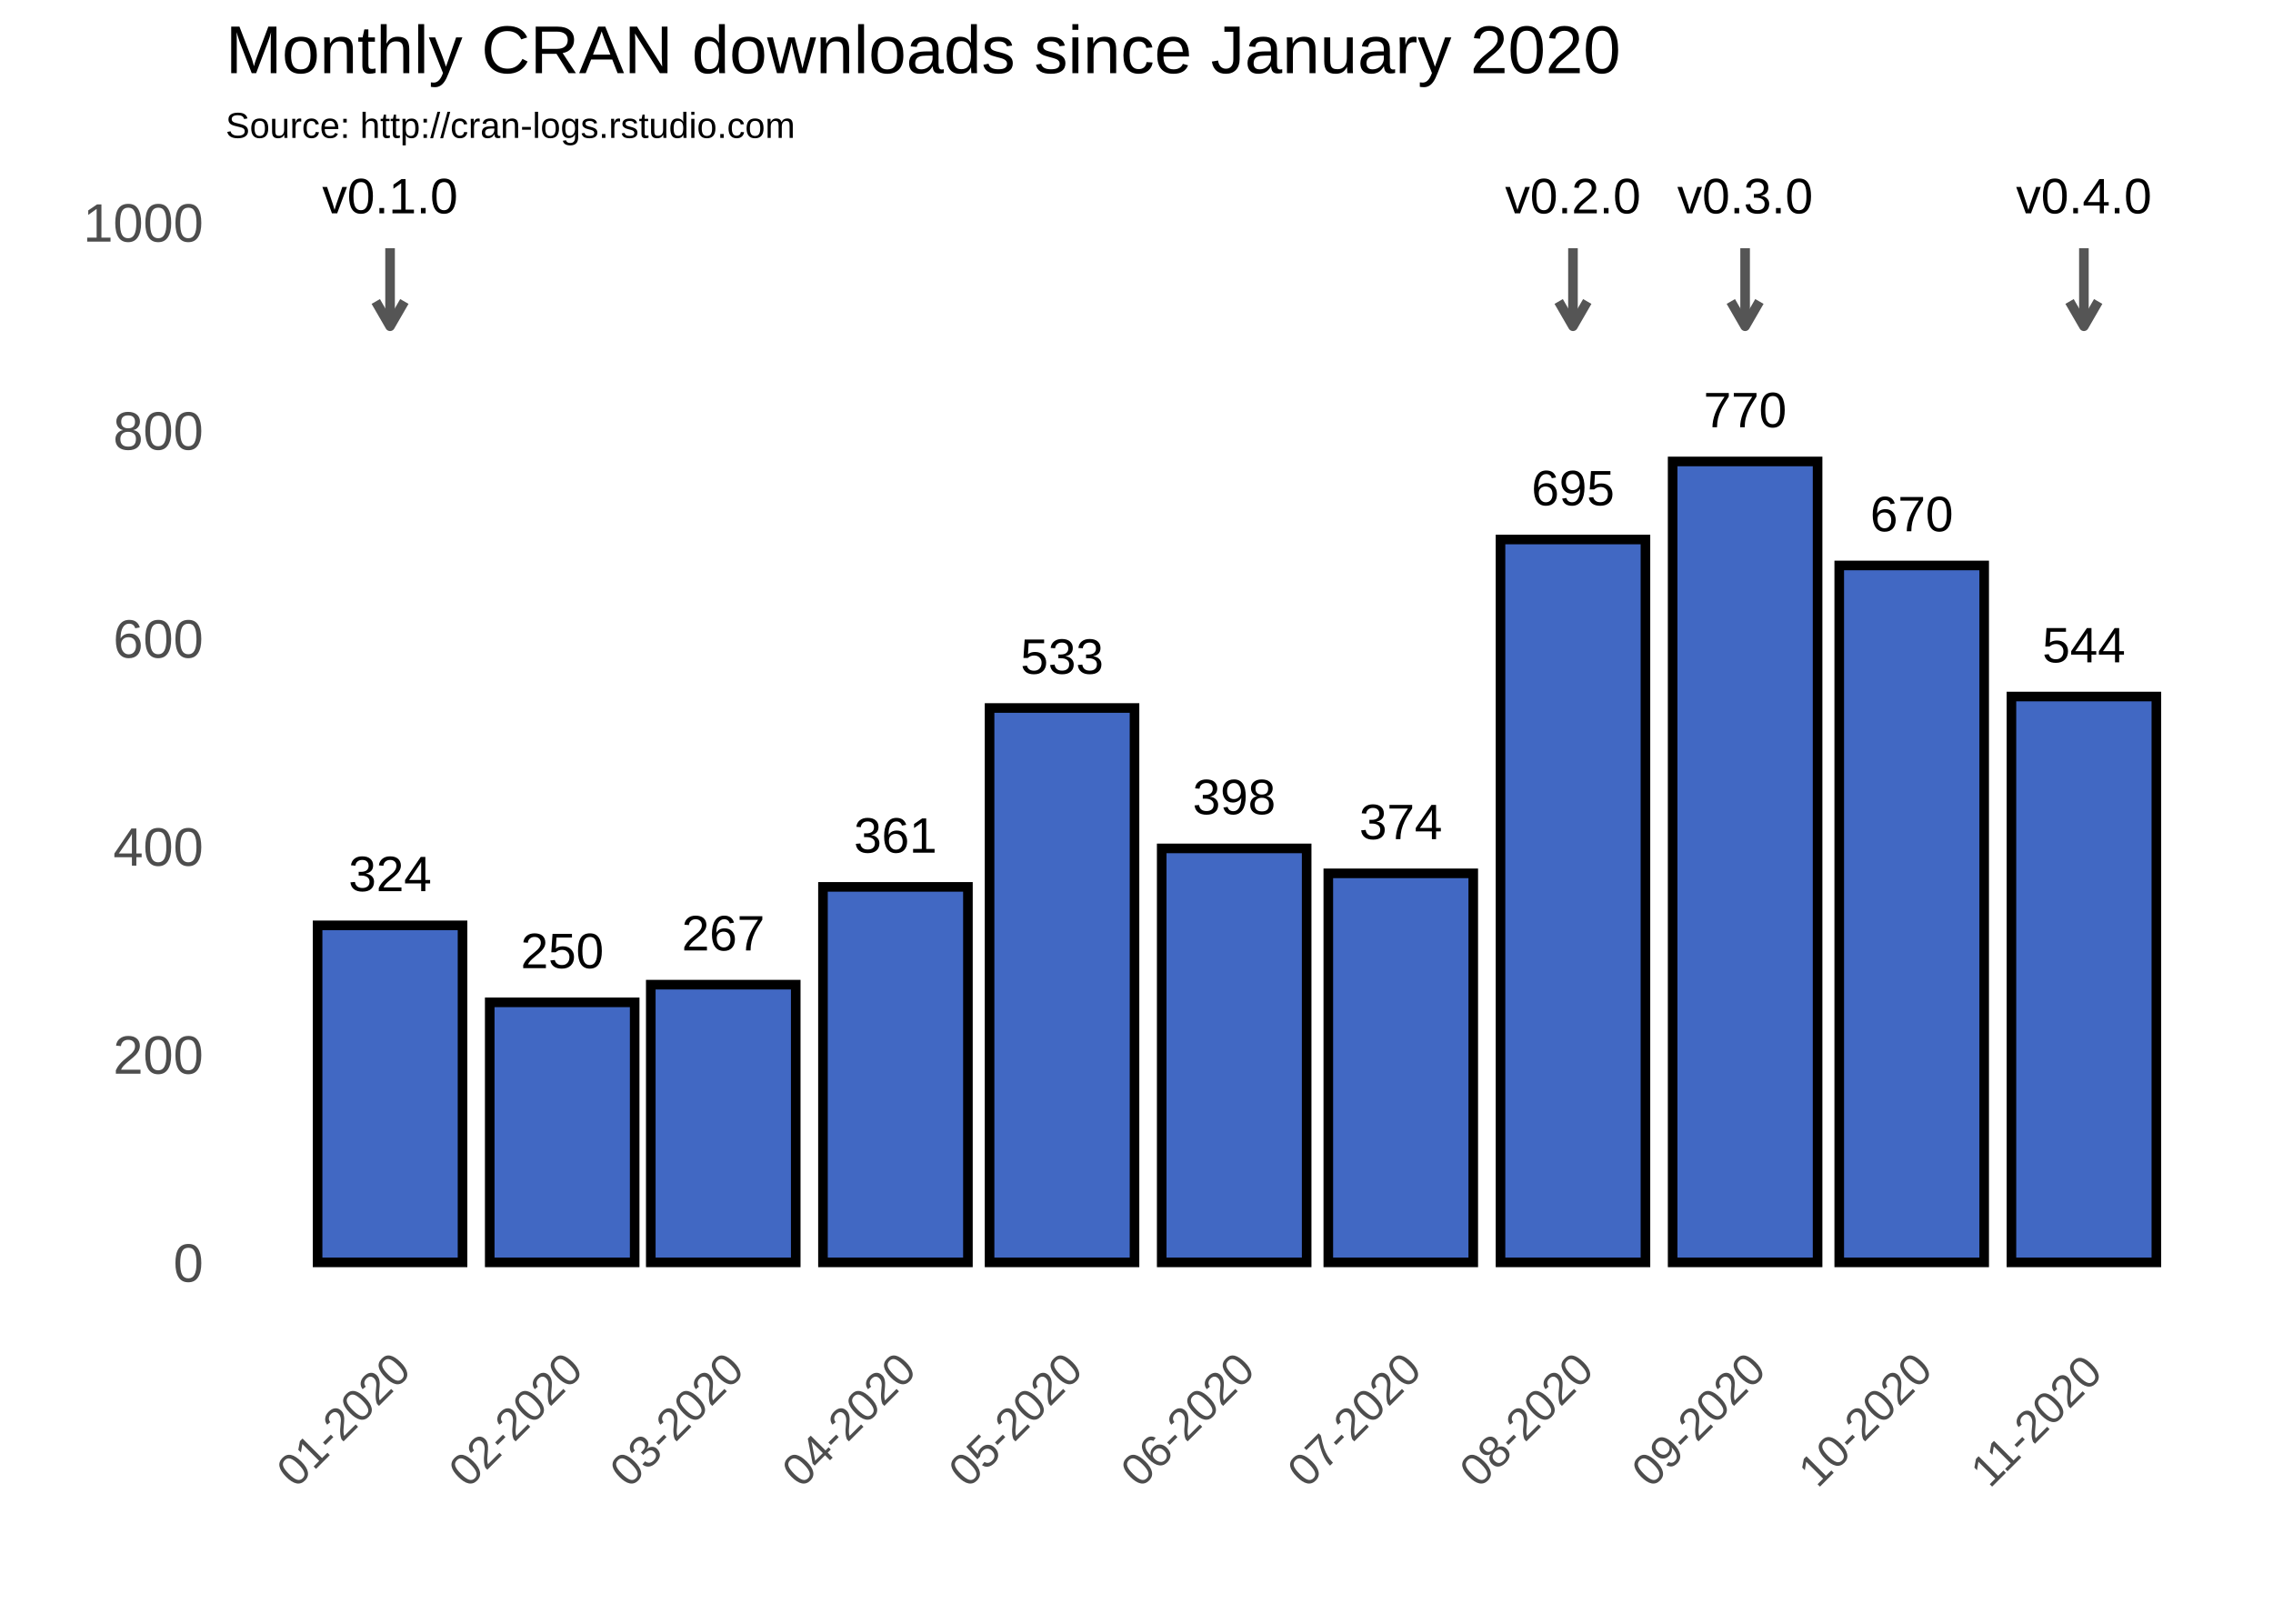
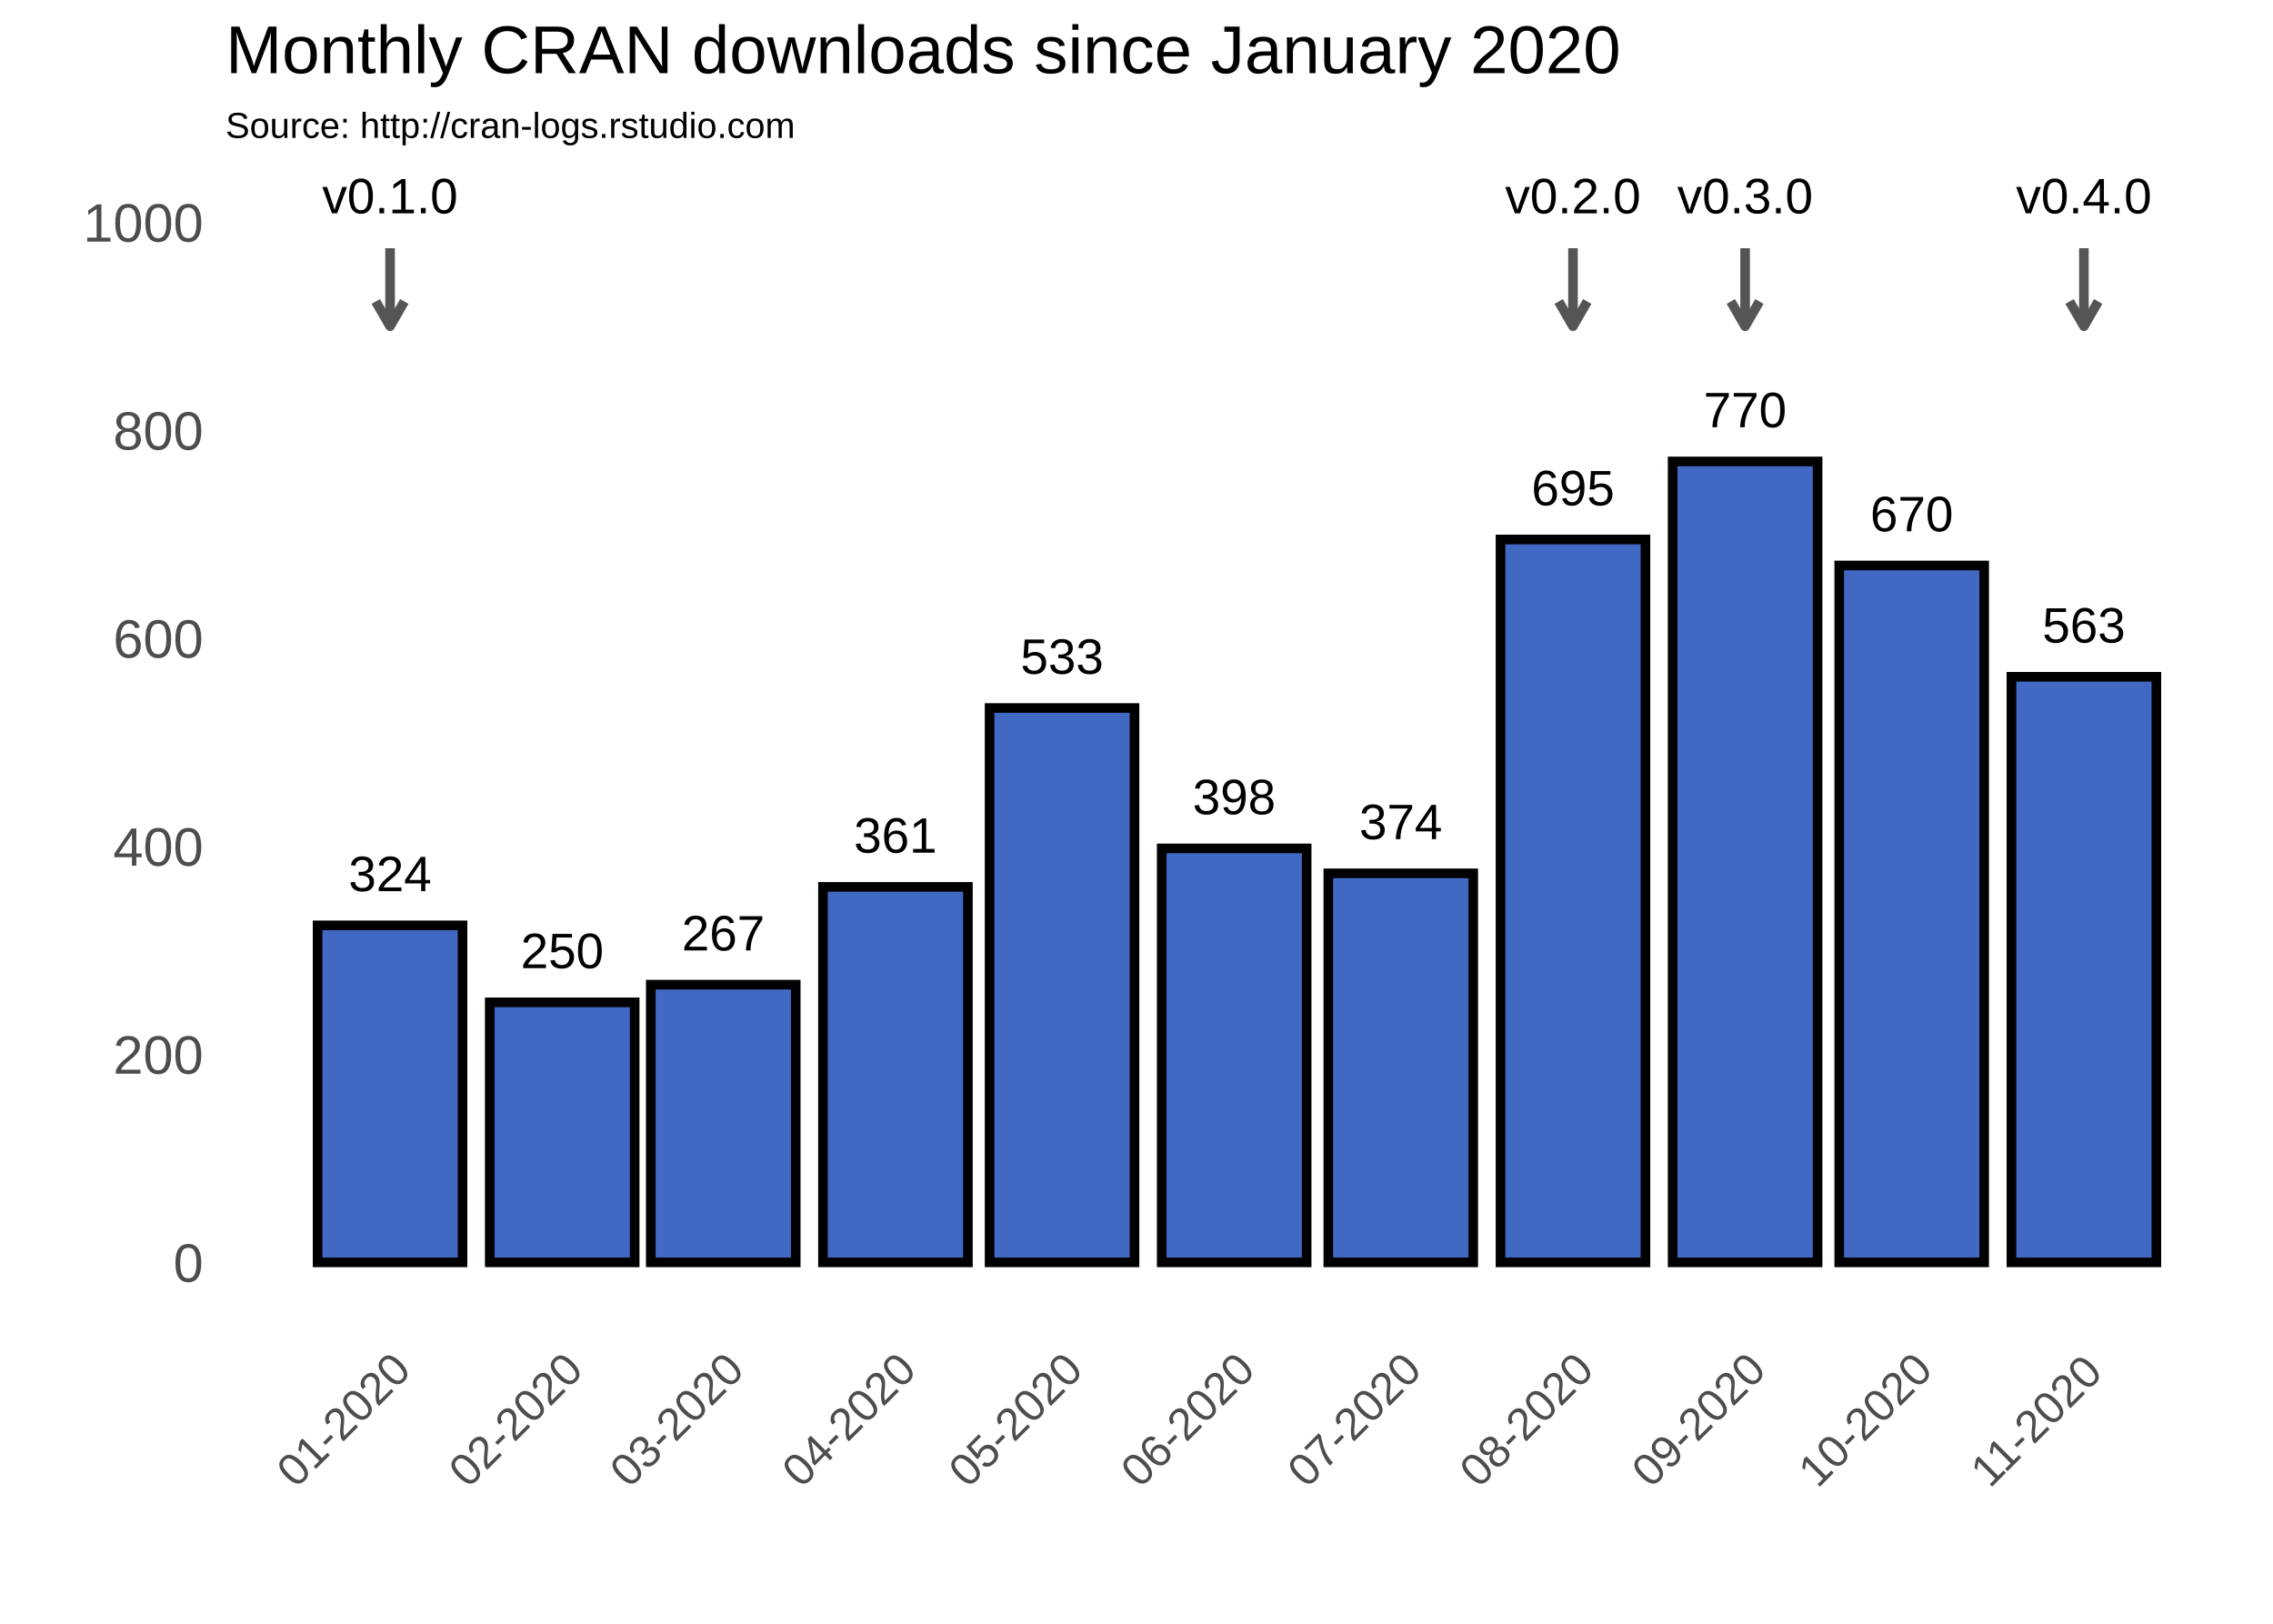
<svg xmlns="http://www.w3.org/2000/svg" viewBox="0 0 504.00 360.00">
  <defs>
    <style type="text/css">
    line, polyline, polygon, path, rect, circle {
      fill: none;
      stroke: #000000;
      stroke-linecap: round;
      stroke-linejoin: round;
      stroke-miterlimit: 10.00;
    }
  </style>
  </defs>
  <rect width="100%" height="100%" style="stroke: none; fill: #FFFFFF;" />
  <rect x="0.00" y="0" width="504.00" height="360.00" style="stroke-width: 1.07; stroke: #FFFFFF; fill: #FFFFFF;" />
  <defs>
    <clipPath id="cpNTAuMDN8NDk4LjUyfDI5MS40MXwzNy43NA==">
      <rect x="50.03" y="37.74" width="448.49" height="253.67" />
    </clipPath>
  </defs>
  <polyline points="50.03,256.82 498.52,256.82 " style="stroke-width: 0.53; stroke: #FFFFFF; stroke-linecap: butt;" clip-path="url(#cpNTAuMDN8NDk4LjUyfDI5MS40MXwzNy43NA==)" />
  <polyline points="50.03,210.70 498.52,210.70 " style="stroke-width: 0.53; stroke: #FFFFFF; stroke-linecap: butt;" clip-path="url(#cpNTAuMDN8NDk4LjUyfDI5MS40MXwzNy43NA==)" />
  <polyline points="50.03,164.58 498.52,164.58 " style="stroke-width: 0.53; stroke: #FFFFFF; stroke-linecap: butt;" clip-path="url(#cpNTAuMDN8NDk4LjUyfDI5MS40MXwzNy43NA==)" />
  <polyline points="50.03,118.45 498.52,118.45 " style="stroke-width: 0.53; stroke: #FFFFFF; stroke-linecap: butt;" clip-path="url(#cpNTAuMDN8NDk4LjUyfDI5MS40MXwzNy43NA==)" />
  <polyline points="50.03,72.33 498.52,72.33 " style="stroke-width: 0.53; stroke: #FFFFFF; stroke-linecap: butt;" clip-path="url(#cpNTAuMDN8NDk4LjUyfDI5MS40MXwzNy43NA==)" />
  <polyline points="67.40,291.41 67.40,37.74 " style="stroke-width: 0.53; stroke: #FFFFFF; stroke-linecap: butt;" clip-path="url(#cpNTAuMDN8NDk4LjUyfDI5MS40MXwzNy43NA==)" />
  <polyline points="105.58,291.41 105.58,37.74 " style="stroke-width: 0.53; stroke: #FFFFFF; stroke-linecap: butt;" clip-path="url(#cpNTAuMDN8NDk4LjUyfDI5MS40MXwzNy43NA==)" />
  <polyline points="142.52,291.41 142.52,37.74 " style="stroke-width: 0.53; stroke: #FFFFFF; stroke-linecap: butt;" clip-path="url(#cpNTAuMDN8NDk4LjUyfDI5MS40MXwzNy43NA==)" />
  <polyline points="179.46,291.41 179.46,37.74 " style="stroke-width: 0.53; stroke: #FFFFFF; stroke-linecap: butt;" clip-path="url(#cpNTAuMDN8NDk4LjUyfDI5MS40MXwzNy43NA==)" />
  <polyline points="217.02,291.41 217.02,37.74 " style="stroke-width: 0.53; stroke: #FFFFFF; stroke-linecap: butt;" clip-path="url(#cpNTAuMDN8NDk4LjUyfDI5MS40MXwzNy43NA==)" />
  <polyline points="254.58,291.41 254.58,37.74 " style="stroke-width: 0.53; stroke: #FFFFFF; stroke-linecap: butt;" clip-path="url(#cpNTAuMDN8NDk4LjUyfDI5MS40MXwzNy43NA==)" />
  <polyline points="292.13,291.41 292.13,37.74 " style="stroke-width: 0.53; stroke: #FFFFFF; stroke-linecap: butt;" clip-path="url(#cpNTAuMDN8NDk4LjUyfDI5MS40MXwzNy43NA==)" />
  <polyline points="329.69,291.41 329.69,37.74 " style="stroke-width: 0.53; stroke: #FFFFFF; stroke-linecap: butt;" clip-path="url(#cpNTAuMDN8NDk4LjUyfDI5MS40MXwzNy43NA==)" />
  <polyline points="367.86,291.41 367.86,37.74 " style="stroke-width: 0.53; stroke: #FFFFFF; stroke-linecap: butt;" clip-path="url(#cpNTAuMDN8NDk4LjUyfDI5MS40MXwzNy43NA==)" />
  <polyline points="405.42,291.41 405.42,37.74 " style="stroke-width: 0.53; stroke: #FFFFFF; stroke-linecap: butt;" clip-path="url(#cpNTAuMDN8NDk4LjUyfDI5MS40MXwzNy43NA==)" />
  <polyline points="442.98,291.41 442.98,37.74 " style="stroke-width: 0.53; stroke: #FFFFFF; stroke-linecap: butt;" clip-path="url(#cpNTAuMDN8NDk4LjUyfDI5MS40MXwzNy43NA==)" />
  <polyline points="481.15,291.41 481.15,37.74 " style="stroke-width: 0.53; stroke: #FFFFFF; stroke-linecap: butt;" clip-path="url(#cpNTAuMDN8NDk4LjUyfDI5MS40MXwzNy43NA==)" />
  <polyline points="50.03,279.88 498.52,279.88 " style="stroke-width: 1.07; stroke: #FFFFFF; stroke-linecap: butt;" clip-path="url(#cpNTAuMDN8NDk4LjUyfDI5MS40MXwzNy43NA==)" />
  <polyline points="50.03,233.76 498.52,233.76 " style="stroke-width: 1.07; stroke: #FFFFFF; stroke-linecap: butt;" clip-path="url(#cpNTAuMDN8NDk4LjUyfDI5MS40MXwzNy43NA==)" />
  <polyline points="50.03,187.64 498.52,187.64 " style="stroke-width: 1.07; stroke: #FFFFFF; stroke-linecap: butt;" clip-path="url(#cpNTAuMDN8NDk4LjUyfDI5MS40MXwzNy43NA==)" />
  <polyline points="50.03,141.51 498.52,141.51 " style="stroke-width: 1.07; stroke: #FFFFFF; stroke-linecap: butt;" clip-path="url(#cpNTAuMDN8NDk4LjUyfDI5MS40MXwzNy43NA==)" />
  <polyline points="50.03,95.39 498.52,95.39 " style="stroke-width: 1.07; stroke: #FFFFFF; stroke-linecap: butt;" clip-path="url(#cpNTAuMDN8NDk4LjUyfDI5MS40MXwzNy43NA==)" />
  <polyline points="50.03,49.27 498.52,49.27 " style="stroke-width: 1.07; stroke: #FFFFFF; stroke-linecap: butt;" clip-path="url(#cpNTAuMDN8NDk4LjUyfDI5MS40MXwzNy43NA==)" />
  <polyline points="86.49,291.41 86.49,37.74 " style="stroke-width: 1.07; stroke: #FFFFFF; stroke-linecap: butt;" clip-path="url(#cpNTAuMDN8NDk4LjUyfDI5MS40MXwzNy43NA==)" />
  <polyline points="124.66,291.41 124.66,37.74 " style="stroke-width: 1.07; stroke: #FFFFFF; stroke-linecap: butt;" clip-path="url(#cpNTAuMDN8NDk4LjUyfDI5MS40MXwzNy43NA==)" />
  <polyline points="160.37,291.41 160.37,37.74 " style="stroke-width: 1.07; stroke: #FFFFFF; stroke-linecap: butt;" clip-path="url(#cpNTAuMDN8NDk4LjUyfDI5MS40MXwzNy43NA==)" />
  <polyline points="198.55,291.41 198.55,37.74 " style="stroke-width: 1.07; stroke: #FFFFFF; stroke-linecap: butt;" clip-path="url(#cpNTAuMDN8NDk4LjUyfDI5MS40MXwzNy43NA==)" />
  <polyline points="235.49,291.41 235.49,37.74 " style="stroke-width: 1.07; stroke: #FFFFFF; stroke-linecap: butt;" clip-path="url(#cpNTAuMDN8NDk4LjUyfDI5MS40MXwzNy43NA==)" />
  <polyline points="273.66,291.41 273.66,37.74 " style="stroke-width: 1.07; stroke: #FFFFFF; stroke-linecap: butt;" clip-path="url(#cpNTAuMDN8NDk4LjUyfDI5MS40MXwzNy43NA==)" />
  <polyline points="310.60,291.41 310.60,37.74 " style="stroke-width: 1.07; stroke: #FFFFFF; stroke-linecap: butt;" clip-path="url(#cpNTAuMDN8NDk4LjUyfDI5MS40MXwzNy43NA==)" />
  <polyline points="348.78,291.41 348.78,37.74 " style="stroke-width: 1.07; stroke: #FFFFFF; stroke-linecap: butt;" clip-path="url(#cpNTAuMDN8NDk4LjUyfDI5MS40MXwzNy43NA==)" />
  <polyline points="386.95,291.41 386.95,37.74 " style="stroke-width: 1.07; stroke: #FFFFFF; stroke-linecap: butt;" clip-path="url(#cpNTAuMDN8NDk4LjUyfDI5MS40MXwzNy43NA==)" />
  <polyline points="423.89,291.41 423.89,37.74 " style="stroke-width: 1.07; stroke: #FFFFFF; stroke-linecap: butt;" clip-path="url(#cpNTAuMDN8NDk4LjUyfDI5MS40MXwzNy43NA==)" />
  <polyline points="462.07,291.41 462.07,37.74 " style="stroke-width: 1.07; stroke: #FFFFFF; stroke-linecap: butt;" clip-path="url(#cpNTAuMDN8NDk4LjUyfDI5MS40MXwzNy43NA==)" />
  <rect x="70.42" y="205.16" width="32.14" height="74.72" style="stroke-width: 2.13; stroke-linecap: square; stroke-linejoin: miter; fill: #4168C3;" clip-path="url(#cpNTAuMDN8NDk4LjUyfDI5MS40MXwzNy43NA==)" />
  <rect x="108.59" y="222.23" width="32.14" height="57.65" style="stroke-width: 2.13; stroke-linecap: square; stroke-linejoin: miter; fill: #4168C3;" clip-path="url(#cpNTAuMDN8NDk4LjUyfDI5MS40MXwzNy43NA==)" />
  <rect x="144.30" y="218.31" width="32.14" height="61.57" style="stroke-width: 2.13; stroke-linecap: square; stroke-linejoin: miter; fill: #4168C3;" clip-path="url(#cpNTAuMDN8NDk4LjUyfDI5MS40MXwzNy43NA==)" />
  <rect x="182.48" y="196.63" width="32.14" height="83.25" style="stroke-width: 2.13; stroke-linecap: square; stroke-linejoin: miter; fill: #4168C3;" clip-path="url(#cpNTAuMDN8NDk4LjUyfDI5MS40MXwzNy43NA==)" />
  <rect x="219.42" y="156.97" width="32.14" height="122.91" style="stroke-width: 2.13; stroke-linecap: square; stroke-linejoin: miter; fill: #4168C3;" clip-path="url(#cpNTAuMDN8NDk4LjUyfDI5MS40MXwzNy43NA==)" />
  <rect x="257.59" y="188.10" width="32.14" height="91.78" style="stroke-width: 2.13; stroke-linecap: square; stroke-linejoin: miter; fill: #4168C3;" clip-path="url(#cpNTAuMDN8NDk4LjUyfDI5MS40MXwzNy43NA==)" />
  <rect x="294.53" y="193.63" width="32.14" height="86.25" style="stroke-width: 2.13; stroke-linecap: square; stroke-linejoin: miter; fill: #4168C3;" clip-path="url(#cpNTAuMDN8NDk4LjUyfDI5MS40MXwzNy43NA==)" />
  <rect x="332.71" y="119.61" width="32.14" height="160.27" style="stroke-width: 2.13; stroke-linecap: square; stroke-linejoin: miter; fill: #4168C3;" clip-path="url(#cpNTAuMDN8NDk4LjUyfDI5MS40MXwzNy43NA==)" />
  <rect x="370.88" y="102.31" width="32.14" height="177.57" style="stroke-width: 2.13; stroke-linecap: square; stroke-linejoin: miter; fill: #4168C3;" clip-path="url(#cpNTAuMDN8NDk4LjUyfDI5MS40MXwzNy43NA==)" />
  <rect x="407.82" y="125.37" width="32.14" height="154.51" style="stroke-width: 2.13; stroke-linecap: square; stroke-linejoin: miter; fill: #4168C3;" clip-path="url(#cpNTAuMDN8NDk4LjUyfDI5MS40MXwzNy43NA==)" />
-   <rect x="446.00" y="154.43" width="32.14" height="125.45" style="stroke-width: 2.13; stroke-linecap: square; stroke-linejoin: miter; fill: #4168C3;" clip-path="url(#cpNTAuMDN8NDk4LjUyfDI5MS40MXwzNy43NA==)" />
+   <rect x="446.00" y="150.05" width="32.14" height="129.83" style="stroke-width: 2.13; stroke-linecap: square; stroke-linejoin: miter; fill: #4168C3;" clip-path="url(#cpNTAuMDN8NDk4LjUyfDI5MS40MXwzNy43NA==)" />
  <g clip-path="url(#cpNTAuMDN8NDk4LjUyfDI5MS40MXwzNy43NA==)">
    <text x="77.28" y="197.58" style="font-size: 11.04px; font-family: Arial;" textLength="18.42px" lengthAdjust="spacingAndGlyphs">324</text>
  </g>
  <g clip-path="url(#cpNTAuMDN8NDk4LjUyfDI5MS40MXwzNy43NA==)">
    <text x="115.45" y="214.65" style="font-size: 11.04px; font-family: Arial;" textLength="18.42px" lengthAdjust="spacingAndGlyphs">250</text>
  </g>
  <g clip-path="url(#cpNTAuMDN8NDk4LjUyfDI5MS40MXwzNy43NA==)">
    <text x="151.16" y="210.73" style="font-size: 11.04px; font-family: Arial;" textLength="18.42px" lengthAdjust="spacingAndGlyphs">267</text>
  </g>
  <g clip-path="url(#cpNTAuMDN8NDk4LjUyfDI5MS40MXwzNy43NA==)">
    <text x="189.34" y="189.05" style="font-size: 11.04px; font-family: Arial;" textLength="18.42px" lengthAdjust="spacingAndGlyphs">361</text>
  </g>
  <g clip-path="url(#cpNTAuMDN8NDk4LjUyfDI5MS40MXwzNy43NA==)">
    <text x="226.28" y="149.39" style="font-size: 11.04px; font-family: Arial;" textLength="18.42px" lengthAdjust="spacingAndGlyphs">533</text>
  </g>
  <g clip-path="url(#cpNTAuMDN8NDk4LjUyfDI5MS40MXwzNy43NA==)">
    <text x="264.45" y="180.52" style="font-size: 11.04px; font-family: Arial;" textLength="18.42px" lengthAdjust="spacingAndGlyphs">398</text>
  </g>
  <g clip-path="url(#cpNTAuMDN8NDk4LjUyfDI5MS40MXwzNy43NA==)">
    <text x="301.39" y="186.05" style="font-size: 11.04px; font-family: Arial;" textLength="18.42px" lengthAdjust="spacingAndGlyphs">374</text>
  </g>
  <g clip-path="url(#cpNTAuMDN8NDk4LjUyfDI5MS40MXwzNy43NA==)">
    <text x="339.57" y="112.03" style="font-size: 11.04px; font-family: Arial;" textLength="18.42px" lengthAdjust="spacingAndGlyphs">695</text>
  </g>
  <g clip-path="url(#cpNTAuMDN8NDk4LjUyfDI5MS40MXwzNy43NA==)">
    <text x="377.74" y="94.73" style="font-size: 11.04px; font-family: Arial;" textLength="18.42px" lengthAdjust="spacingAndGlyphs">770</text>
  </g>
  <g clip-path="url(#cpNTAuMDN8NDk4LjUyfDI5MS40MXwzNy43NA==)">
    <text x="414.68" y="117.79" style="font-size: 11.04px; font-family: Arial;" textLength="18.42px" lengthAdjust="spacingAndGlyphs">670</text>
  </g>
  <g clip-path="url(#cpNTAuMDN8NDk4LjUyfDI5MS40MXwzNy43NA==)">
-     <text x="452.86" y="146.85" style="font-size: 11.04px; font-family: Arial;" textLength="18.42px" lengthAdjust="spacingAndGlyphs">544</text>
+     <text x="452.86" y="142.47" style="font-size: 11.04px; font-family: Arial;" textLength="18.42px" lengthAdjust="spacingAndGlyphs">563</text>
  </g>
  <line x1="86.49" y1="55.04" x2="86.49" y2="72.33" style="stroke-width: 2.13; stroke: #555555; stroke-linecap: butt;" clip-path="url(#cpNTAuMDN8NDk4LjUyfDI5MS40MXwzNy43NA==)" />
  <polyline points="83.32,66.84 86.49,72.33 89.66,66.84 " style="stroke-width: 2.13; stroke: #555555; stroke-linecap: butt;" clip-path="url(#cpNTAuMDN8NDk4LjUyfDI5MS40MXwzNy43NA==)" />
  <line x1="348.78" y1="55.04" x2="348.78" y2="72.33" style="stroke-width: 2.13; stroke: #555555; stroke-linecap: butt;" clip-path="url(#cpNTAuMDN8NDk4LjUyfDI5MS40MXwzNy43NA==)" />
  <polyline points="345.61,66.84 348.78,72.33 351.95,66.84 " style="stroke-width: 2.13; stroke: #555555; stroke-linecap: butt;" clip-path="url(#cpNTAuMDN8NDk4LjUyfDI5MS40MXwzNy43NA==)" />
  <line x1="386.95" y1="55.04" x2="386.95" y2="72.33" style="stroke-width: 2.13; stroke: #555555; stroke-linecap: butt;" clip-path="url(#cpNTAuMDN8NDk4LjUyfDI5MS40MXwzNy43NA==)" />
  <polyline points="383.78,66.84 386.95,72.33 390.12,66.84 " style="stroke-width: 2.13; stroke: #555555; stroke-linecap: butt;" clip-path="url(#cpNTAuMDN8NDk4LjUyfDI5MS40MXwzNy43NA==)" />
  <line x1="462.07" y1="55.04" x2="462.07" y2="72.33" style="stroke-width: 2.13; stroke: #555555; stroke-linecap: butt;" clip-path="url(#cpNTAuMDN8NDk4LjUyfDI5MS40MXwzNy43NA==)" />
  <polyline points="458.89,66.84 462.07,72.33 465.24,66.84 " style="stroke-width: 2.13; stroke: #555555; stroke-linecap: butt;" clip-path="url(#cpNTAuMDN8NDk4LjUyfDI5MS40MXwzNy43NA==)" />
  <g clip-path="url(#cpNTAuMDN8NDk4LjUyfDI5MS40MXwzNy43NA==)">
    <text x="71.45" y="47.30" style="font-size: 11.04px; font-family: Arial;" textLength="30.07px" lengthAdjust="spacingAndGlyphs">v0.1.0</text>
  </g>
  <g clip-path="url(#cpNTAuMDN8NDk4LjUyfDI5MS40MXwzNy43NA==)">
    <text x="333.74" y="47.30" style="font-size: 11.04px; font-family: Arial;" textLength="30.07px" lengthAdjust="spacingAndGlyphs">v0.2.0</text>
  </g>
  <g clip-path="url(#cpNTAuMDN8NDk4LjUyfDI5MS40MXwzNy43NA==)">
    <text x="371.91" y="47.30" style="font-size: 11.04px; font-family: Arial;" textLength="30.07px" lengthAdjust="spacingAndGlyphs">v0.3.0</text>
  </g>
  <g clip-path="url(#cpNTAuMDN8NDk4LjUyfDI5MS40MXwzNy43NA==)">
    <text x="447.03" y="47.30" style="font-size: 11.04px; font-family: Arial;" textLength="30.07px" lengthAdjust="spacingAndGlyphs">v0.4.0</text>
  </g>
  <defs>
    <clipPath id="cpMC4wMHw1MDQuMDB8MzYwLjAwfDAuMDA=">
      <rect x="0.00" y="0.00" width="504.00" height="360.00" />
    </clipPath>
  </defs>
  <g clip-path="url(#cpMC4wMHw1MDQuMDB8MzYwLjAwfDAuMDA=)">
    <text x="38.43" y="284.17" style="font-size: 12.00px; fill: #4D4D4D; font-family: Arial;" textLength="6.67px" lengthAdjust="spacingAndGlyphs">0</text>
  </g>
  <g clip-path="url(#cpMC4wMHw1MDQuMDB8MzYwLjAwfDAuMDA=)">
    <text x="25.08" y="238.05" style="font-size: 12.00px; fill: #4D4D4D; font-family: Arial;" textLength="20.02px" lengthAdjust="spacingAndGlyphs">200</text>
  </g>
  <g clip-path="url(#cpMC4wMHw1MDQuMDB8MzYwLjAwfDAuMDA=)">
    <text x="25.08" y="191.93" style="font-size: 12.00px; fill: #4D4D4D; font-family: Arial;" textLength="20.02px" lengthAdjust="spacingAndGlyphs">400</text>
  </g>
  <g clip-path="url(#cpMC4wMHw1MDQuMDB8MzYwLjAwfDAuMDA=)">
    <text x="25.08" y="145.81" style="font-size: 12.00px; fill: #4D4D4D; font-family: Arial;" textLength="20.02px" lengthAdjust="spacingAndGlyphs">600</text>
  </g>
  <g clip-path="url(#cpMC4wMHw1MDQuMDB8MzYwLjAwfDAuMDA=)">
    <text x="25.08" y="99.69" style="font-size: 12.00px; fill: #4D4D4D; font-family: Arial;" textLength="20.02px" lengthAdjust="spacingAndGlyphs">800</text>
  </g>
  <g clip-path="url(#cpMC4wMHw1MDQuMDB8MzYwLjAwfDAuMDA=)">
    <text x="18.41" y="53.57" style="font-size: 12.00px; fill: #4D4D4D; font-family: Arial;" textLength="26.70px" lengthAdjust="spacingAndGlyphs">1000</text>
  </g>
  <g clip-path="url(#cpMC4wMHw1MDQuMDB8MzYwLjAwfDAuMDA=)">
    <text transform="translate(65.60,330.14) rotate(-45)" style="font-size: 10.00px; fill: #4D4D4D; font-family: Arial;" textLength="36.70px" lengthAdjust="spacingAndGlyphs">01-2020</text>
  </g>
  <g clip-path="url(#cpMC4wMHw1MDQuMDB8MzYwLjAwfDAuMDA=)">
    <text transform="translate(103.77,330.14) rotate(-45)" style="font-size: 10.00px; fill: #4D4D4D; font-family: Arial;" textLength="36.70px" lengthAdjust="spacingAndGlyphs">02-2020</text>
  </g>
  <g clip-path="url(#cpMC4wMHw1MDQuMDB8MzYwLjAwfDAuMDA=)">
    <text transform="translate(139.49,330.14) rotate(-45)" style="font-size: 10.00px; fill: #4D4D4D; font-family: Arial;" textLength="36.70px" lengthAdjust="spacingAndGlyphs">03-2020</text>
  </g>
  <g clip-path="url(#cpMC4wMHw1MDQuMDB8MzYwLjAwfDAuMDA=)">
    <text transform="translate(177.66,330.14) rotate(-45)" style="font-size: 10.00px; fill: #4D4D4D; font-family: Arial;" textLength="36.70px" lengthAdjust="spacingAndGlyphs">04-2020</text>
  </g>
  <g clip-path="url(#cpMC4wMHw1MDQuMDB8MzYwLjAwfDAuMDA=)">
    <text transform="translate(214.60,330.14) rotate(-45)" style="font-size: 10.00px; fill: #4D4D4D; font-family: Arial;" textLength="36.70px" lengthAdjust="spacingAndGlyphs">05-2020</text>
  </g>
  <g clip-path="url(#cpMC4wMHw1MDQuMDB8MzYwLjAwfDAuMDA=)">
    <text transform="translate(252.77,330.14) rotate(-45)" style="font-size: 10.00px; fill: #4D4D4D; font-family: Arial;" textLength="36.70px" lengthAdjust="spacingAndGlyphs">06-2020</text>
  </g>
  <g clip-path="url(#cpMC4wMHw1MDQuMDB8MzYwLjAwfDAuMDA=)">
    <text transform="translate(289.72,330.14) rotate(-45)" style="font-size: 10.00px; fill: #4D4D4D; font-family: Arial;" textLength="36.70px" lengthAdjust="spacingAndGlyphs">07-2020</text>
  </g>
  <g clip-path="url(#cpMC4wMHw1MDQuMDB8MzYwLjAwfDAuMDA=)">
    <text transform="translate(327.89,330.14) rotate(-45)" style="font-size: 10.00px; fill: #4D4D4D; font-family: Arial;" textLength="36.70px" lengthAdjust="spacingAndGlyphs">08-2020</text>
  </g>
  <g clip-path="url(#cpMC4wMHw1MDQuMDB8MzYwLjAwfDAuMDA=)">
    <text transform="translate(366.06,330.14) rotate(-45)" style="font-size: 10.00px; fill: #4D4D4D; font-family: Arial;" textLength="36.70px" lengthAdjust="spacingAndGlyphs">09-2020</text>
  </g>
  <g clip-path="url(#cpMC4wMHw1MDQuMDB8MzYwLjAwfDAuMDA=)">
    <text transform="translate(403.00,330.14) rotate(-45)" style="font-size: 10.00px; fill: #4D4D4D; font-family: Arial;" textLength="36.70px" lengthAdjust="spacingAndGlyphs">10-2020</text>
  </g>
  <g clip-path="url(#cpMC4wMHw1MDQuMDB8MzYwLjAwfDAuMDA=)">
    <text transform="translate(441.18,330.14) rotate(-45)" style="font-size: 10.00px; fill: #4D4D4D; font-family: Arial;" textLength="36.70px" lengthAdjust="spacingAndGlyphs">11-2020</text>
  </g>
  <g clip-path="url(#cpMC4wMHw1MDQuMDB8MzYwLjAwfDAuMDA=)">
    <text x="50.03" y="30.58" style="font-size: 8.00px; font-family: Arial;" textLength="126.28px" lengthAdjust="spacingAndGlyphs">Source: http://cran-logs.rstudio.com</text>
  </g>
  <g clip-path="url(#cpMC4wMHw1MDQuMDB8MzYwLjAwfDAuMDA=)">
    <text x="50.03" y="16.22" style="font-size: 15.00px; font-family: Arial;" textLength="309.33px" lengthAdjust="spacingAndGlyphs">Monthly CRAN downloads since January 2020</text>
  </g>
</svg>
